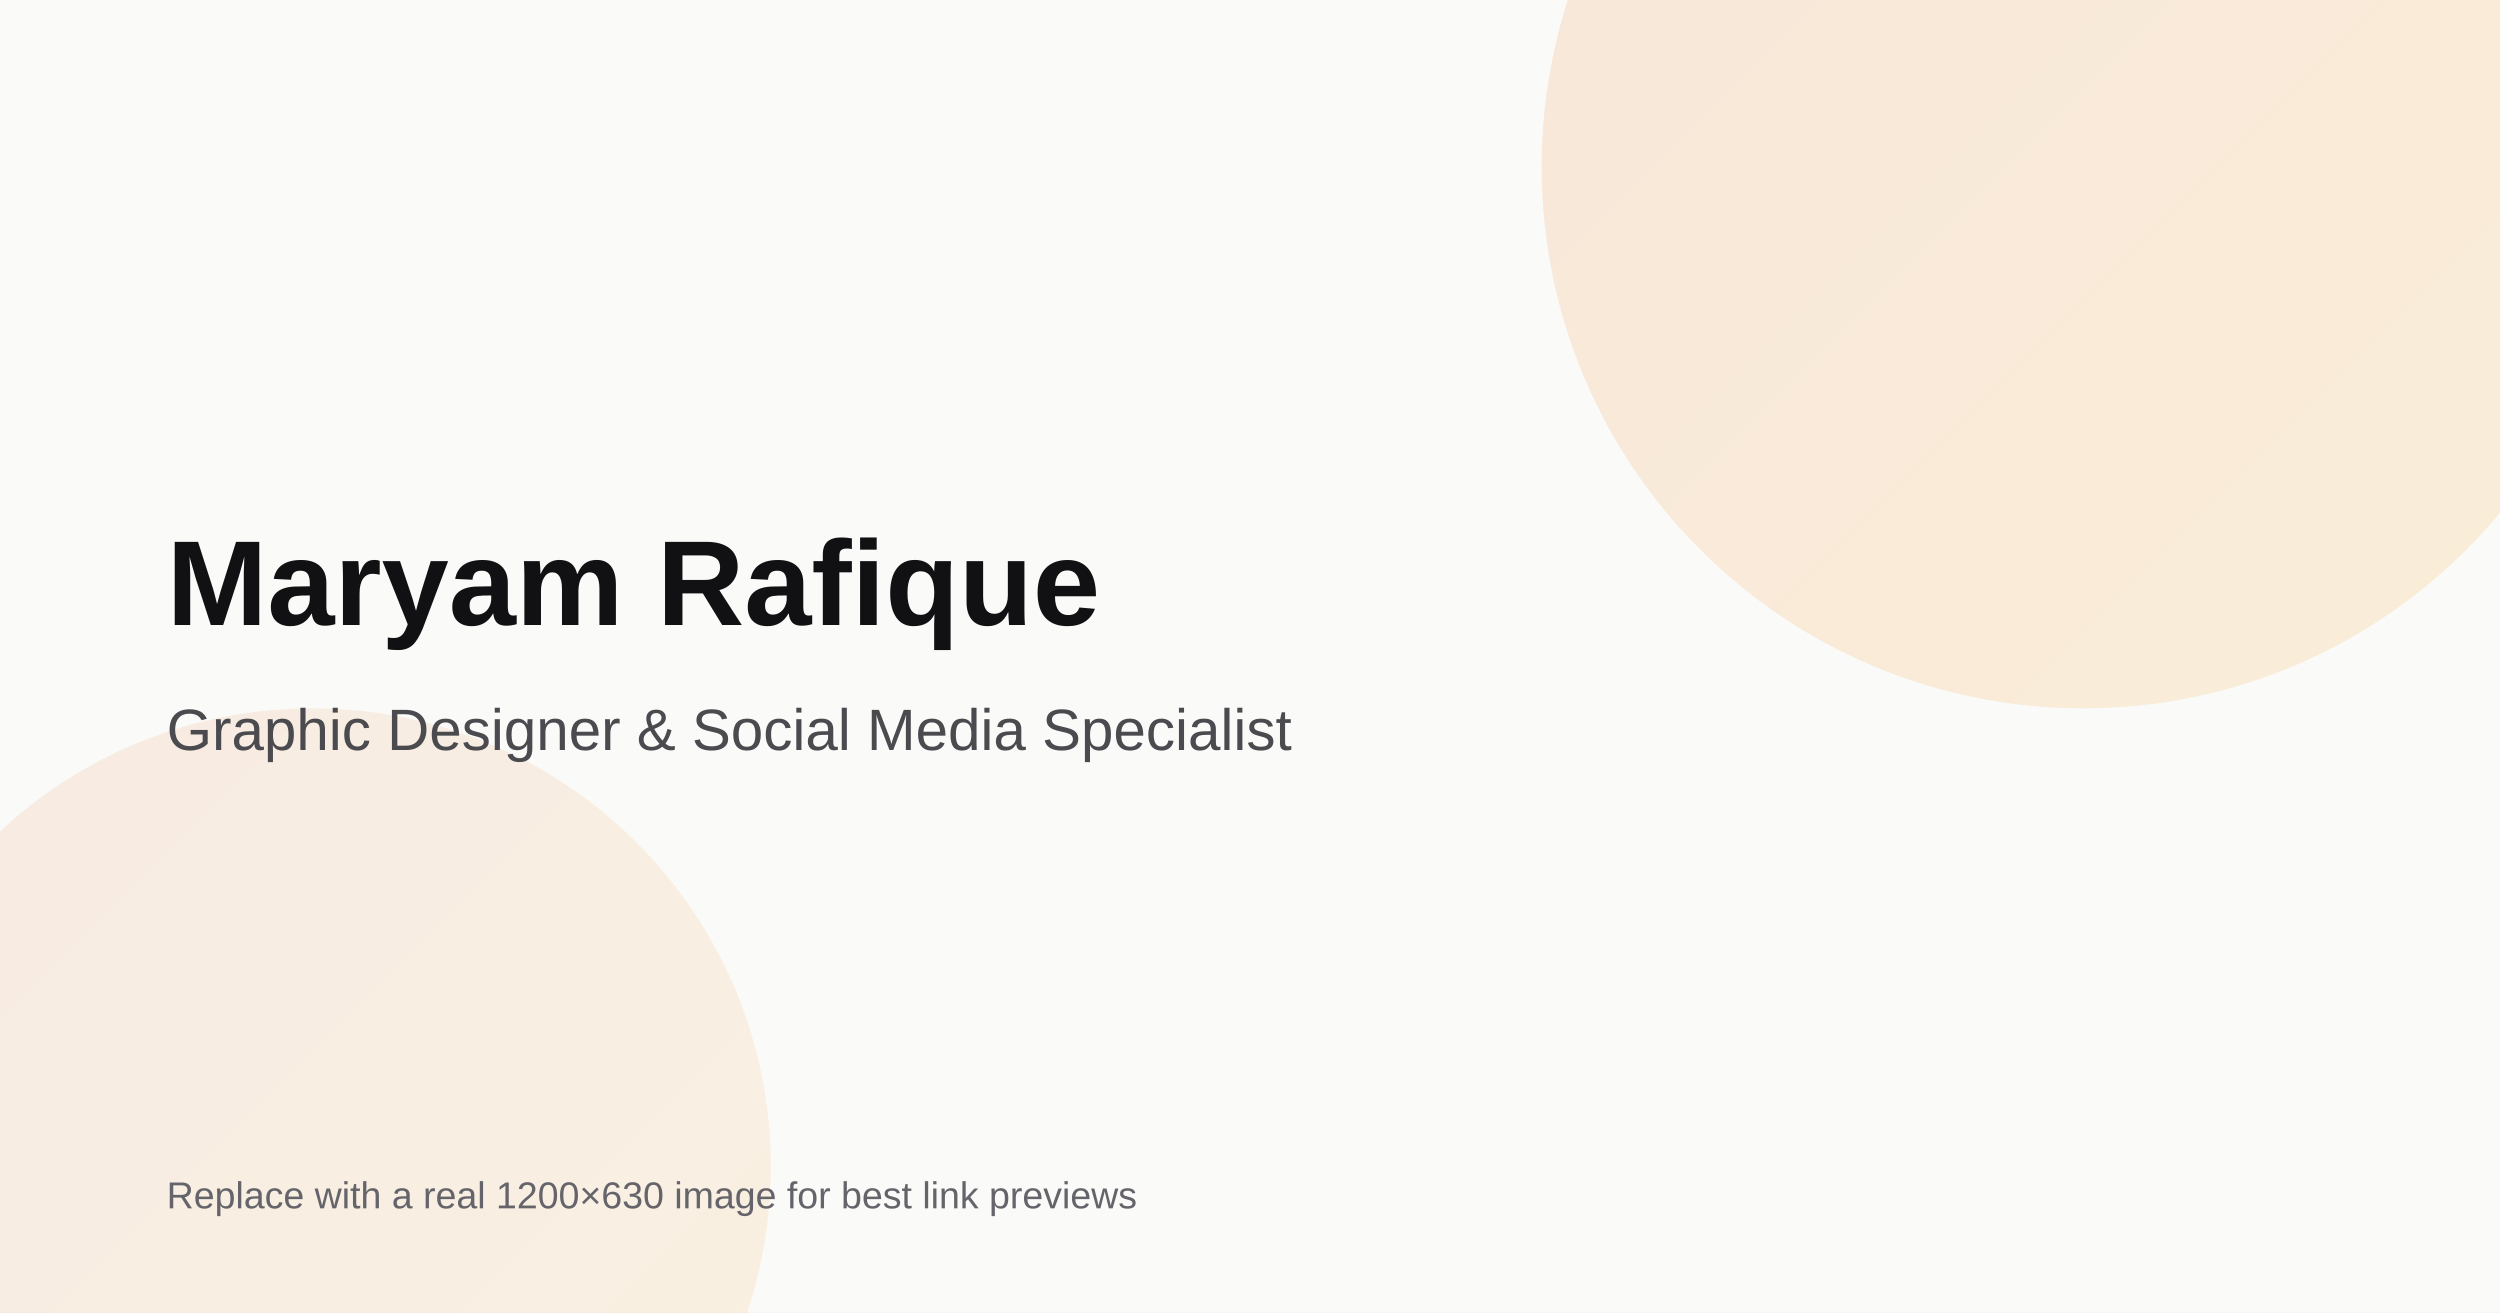
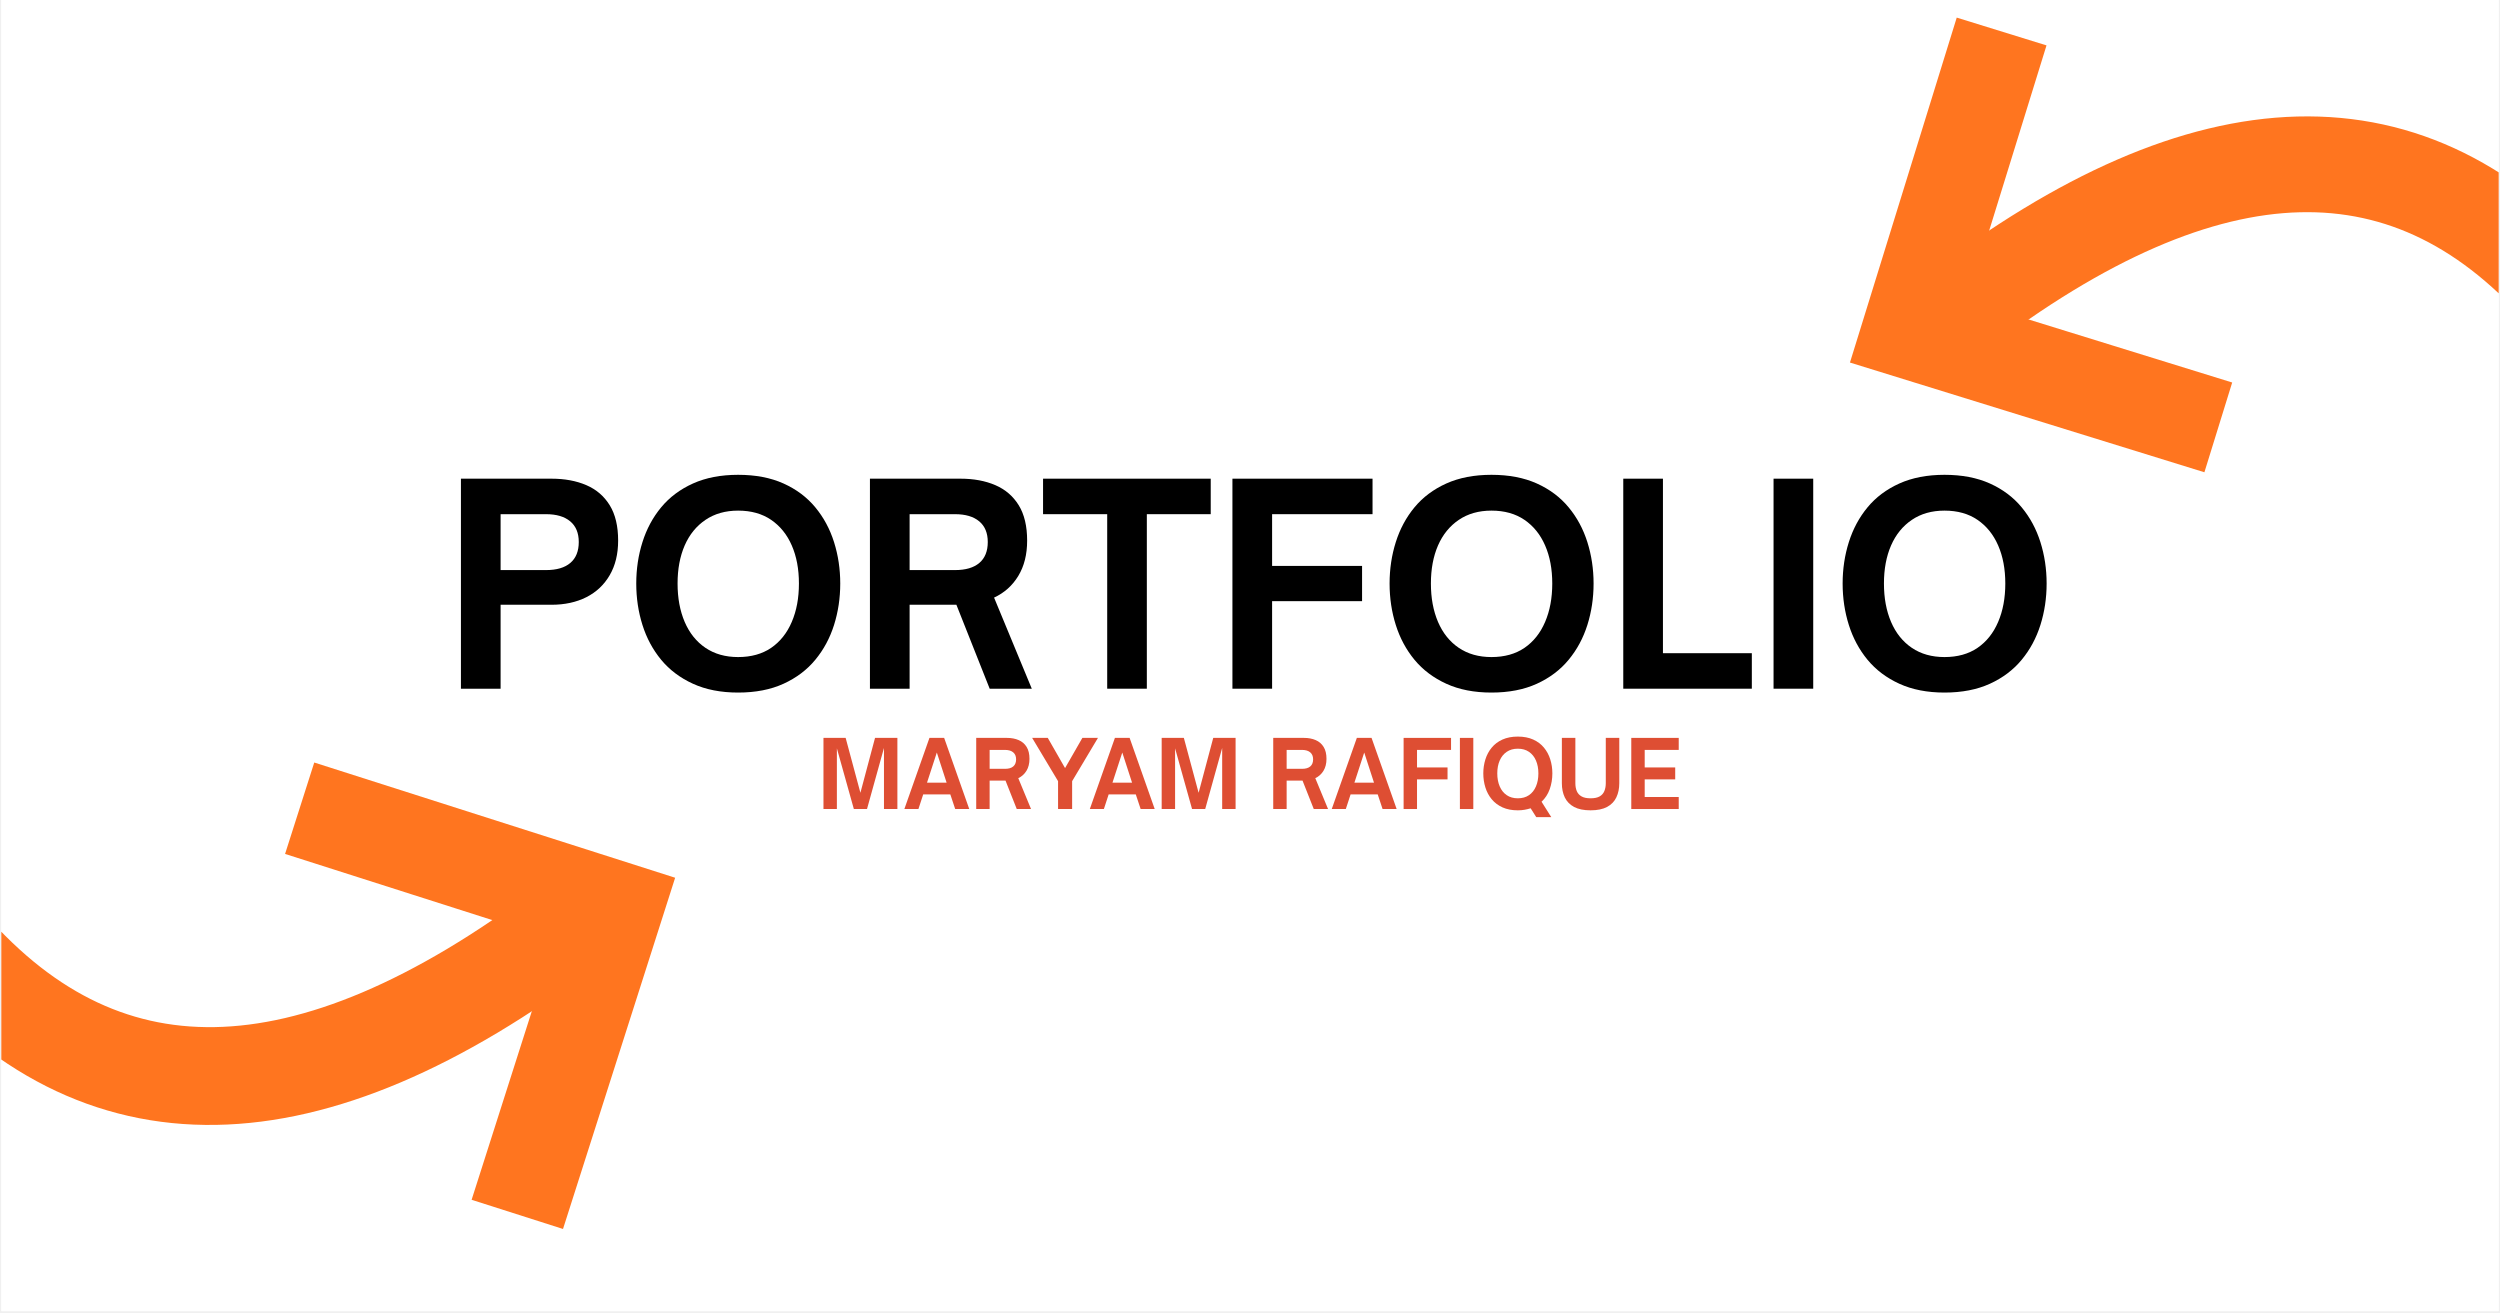
- <svg xmlns="http://www.w3.org/2000/svg" width="1200" height="630" viewBox="0 0 1200 630">
+ <svg xmlns="http://www.w3.org/2000/svg" width="1200" zoomAndPan="magnify" viewBox="0 0 900 472.5" height="630" preserveAspectRatio="xMidYMid meet" version="1.0">
  <defs>
-     <linearGradient id="og" x1="0%" y1="0%" x2="100%" y2="100%">
-       <stop offset="0%" stop-color="#E5681C" />
-       <stop offset="100%" stop-color="#F59E0B" />
-     </linearGradient>
+     <g />
+     <clipPath id="36df557865">
+       <path d="M 0.477 0 L 899.523 0 L 899.523 472 L 0.477 472 Z M 0.477 0 " clip-rule="nonzero" />
+     </clipPath>
+     <clipPath id="7d9c285f1b">
+       <rect x="0" width="585" y="0" height="124" />
+     </clipPath>
+     <clipPath id="418f0a3c5d">
+       <path d="M 0.477 155 L 333 155 L 333 472 L 0.477 472 Z M 0.477 155 " clip-rule="nonzero" />
+     </clipPath>
+     <clipPath id="4e3f1b5586">
+       <path d="M 0.477 0.594 L 332.766 0.594 L 332.766 317 L 0.477 317 Z M 0.477 0.594 " clip-rule="nonzero" />
+     </clipPath>
+     <clipPath id="869f7d77b7">
+       <rect x="0" width="333" y="0" height="317" />
+     </clipPath>
+     <clipPath id="fc59e04231">
+       <path d="M 578 0 L 899.523 0 L 899.523 286 L 578 286 Z M 578 0 " clip-rule="nonzero" />
+     </clipPath>
+     <clipPath id="6ece4e9c99">
+       <path d="M 0.266 0 L 321.523 0 L 321.523 285.059 L 0.266 285.059 Z M 0.266 0 " clip-rule="nonzero" />
+     </clipPath>
+     <clipPath id="04f38cbe75">
+       <rect x="0" width="322" y="0" height="286" />
+     </clipPath>
  </defs>
-   <rect width="1200" height="630" fill="#FAFAF8" />
-   <circle cx="1000" cy="80" r="260" fill="url(#og)" opacity="0.14" />
-   <circle cx="150" cy="560" r="220" fill="url(#og)" opacity="0.1" />
-   <text x="80" y="300" font-family="Arial, sans-serif" font-weight="bold" font-size="58" fill="#111114">Maryam Rafique</text>
-   <text x="80" y="360" font-family="Arial, sans-serif" font-size="28" fill="#4A4A4F">Graphic Designer &amp; Social Media Specialist</text>
-   <text x="80" y="580" font-family="Arial, sans-serif" font-size="18" fill="#64646A">Replace with a real 1200×630 image for best link previews</text>
+   <g clip-path="url(#36df557865)">
+     <path fill="#ffffff" d="M 0.477 0 L 899.523 0 L 899.523 472 L 0.477 472 Z M 0.477 0 " fill-opacity="1" fill-rule="nonzero" />
+     <path fill="#ffffff" d="M 0.477 0 L 899.523 0 L 899.523 472 L 0.477 472 Z M 0.477 0 " fill-opacity="1" fill-rule="nonzero" />
+   </g>
+   <g transform="matrix(1, 0, 0, 1, 158, 150)">
+     <g clip-path="url(#7d9c285f1b)">
+       <g fill="#000000" fill-opacity="1">
+         <g transform="translate(1.200623, 97.93301)">
+           <g>
+             <path d="M 21.016 0 L 6.734 0 L 6.734 -75.609 L 39.344 -75.609 C 44.094 -75.609 48.27 -74.832 51.875 -73.281 C 55.477 -71.727 58.285 -69.316 60.297 -66.047 C 62.316 -62.773 63.328 -58.531 63.328 -53.312 C 63.328 -48.488 62.316 -44.344 60.297 -40.875 C 58.285 -37.406 55.477 -34.758 51.875 -32.938 C 48.27 -31.125 44.094 -30.219 39.344 -30.219 L 21.016 -30.219 Z M 21.016 -62.828 L 21.016 -42.703 L 37.359 -42.703 C 41.191 -42.703 44.113 -43.562 46.125 -45.281 C 48.145 -47 49.156 -49.508 49.156 -52.812 C 49.156 -56.051 48.129 -58.531 46.078 -60.25 C 44.023 -61.969 41.117 -62.828 37.359 -62.828 Z M 21.016 -62.828 " />
+           </g>
+         </g>
+       </g>
+       <g fill="#000000" fill-opacity="1">
+         <g transform="translate(67.19221, 97.93301)">
+           <g>
+             <path d="M 40.531 1.391 C 34.32 1.391 28.906 0.332 24.281 -1.781 C 19.656 -3.895 15.836 -6.77 12.828 -10.406 C 9.828 -14.039 7.582 -18.219 6.094 -22.938 C 4.602 -27.664 3.859 -32.641 3.859 -37.859 C 3.859 -43.078 4.602 -48.047 6.094 -52.766 C 7.582 -57.492 9.828 -61.672 12.828 -65.297 C 15.836 -68.93 19.656 -71.789 24.281 -73.875 C 28.906 -75.957 34.32 -77 40.531 -77 C 46.801 -77 52.25 -75.957 56.875 -73.875 C 61.5 -71.789 65.312 -68.93 68.312 -65.297 C 71.32 -61.672 73.57 -57.492 75.062 -52.766 C 76.551 -48.047 77.297 -43.078 77.297 -37.859 C 77.297 -32.641 76.551 -27.664 75.062 -22.938 C 73.57 -18.219 71.32 -14.039 68.312 -10.406 C 65.312 -6.77 61.5 -3.895 56.875 -1.781 C 52.25 0.332 46.801 1.391 40.531 1.391 Z M 40.531 -11.391 C 45.219 -11.391 49.18 -12.492 52.422 -14.703 C 55.66 -16.922 58.133 -20.031 59.844 -24.031 C 61.562 -28.031 62.422 -32.641 62.422 -37.859 C 62.422 -43.078 61.562 -47.648 59.844 -51.578 C 58.133 -55.504 55.66 -58.57 52.422 -60.781 C 49.18 -63 45.219 -64.109 40.531 -64.109 C 35.969 -64.109 32.051 -63 28.781 -60.781 C 25.508 -58.57 23.016 -55.504 21.297 -51.578 C 19.586 -47.648 18.734 -43.078 18.734 -37.859 C 18.734 -32.641 19.586 -28.031 21.297 -24.031 C 23.016 -20.031 25.508 -16.922 28.781 -14.703 C 32.051 -12.492 35.969 -11.391 40.531 -11.391 Z M 40.531 -11.391 " />
+           </g>
+         </g>
+       </g>
+       <g fill="#000000" fill-opacity="1">
+         <g transform="translate(148.4431, 97.93301)">
+           <g>
+             <path d="M 51.422 -32.797 L 65 0 L 49.844 0 L 37.859 -30.219 L 21.016 -30.219 L 21.016 0 L 6.734 0 L 6.734 -75.609 L 39.344 -75.609 C 44.094 -75.609 48.27 -74.832 51.875 -73.281 C 55.477 -71.727 58.285 -69.316 60.297 -66.047 C 62.316 -62.773 63.328 -58.531 63.328 -53.312 C 63.328 -48.352 62.27 -44.125 60.156 -40.625 C 58.039 -37.125 55.129 -34.516 51.422 -32.797 Z M 37.359 -62.828 L 21.016 -62.828 L 21.016 -42.703 L 37.359 -42.703 C 41.191 -42.703 44.113 -43.562 46.125 -45.281 C 48.145 -47 49.156 -49.508 49.156 -52.812 C 49.156 -56.051 48.129 -58.531 46.078 -60.25 C 44.023 -61.969 41.117 -62.828 37.359 -62.828 Z M 37.359 -62.828 " />
+           </g>
+         </g>
+       </g>
+       <g fill="#000000" fill-opacity="1">
+         <g transform="translate(216.5155, 97.93301)">
+           <g>
+             <path d="M 38.344 0 L 24.078 0 L 24.078 -62.828 L 0.984 -62.828 L 0.984 -75.609 L 61.344 -75.609 L 61.344 -62.828 L 38.344 -62.828 Z M 38.344 0 " />
+           </g>
+         </g>
+       </g>
+       <g fill="#000000" fill-opacity="1">
+         <g transform="translate(278.94, 97.93301)">
+           <g>
+             <path d="M 21.016 0 L 6.734 0 L 6.734 -75.609 L 57.172 -75.609 L 57.172 -62.828 L 21.016 -62.828 L 21.016 -44.203 L 53.406 -44.203 L 53.406 -31.516 L 21.016 -31.516 Z M 21.016 0 " />
+           </g>
+         </g>
+       </g>
+       <g fill="#000000" fill-opacity="1">
+         <g transform="translate(338.3919, 97.93301)">
+           <g>
+             <path d="M 40.531 1.391 C 34.32 1.391 28.906 0.332 24.281 -1.781 C 19.656 -3.895 15.836 -6.77 12.828 -10.406 C 9.828 -14.039 7.582 -18.219 6.094 -22.938 C 4.602 -27.664 3.859 -32.641 3.859 -37.859 C 3.859 -43.078 4.602 -48.047 6.094 -52.766 C 7.582 -57.492 9.828 -61.672 12.828 -65.297 C 15.836 -68.93 19.656 -71.789 24.281 -73.875 C 28.906 -75.957 34.32 -77 40.531 -77 C 46.801 -77 52.25 -75.957 56.875 -73.875 C 61.5 -71.789 65.312 -68.93 68.312 -65.297 C 71.32 -61.672 73.57 -57.492 75.062 -52.766 C 76.551 -48.047 77.297 -43.078 77.297 -37.859 C 77.297 -32.641 76.551 -27.664 75.062 -22.938 C 73.57 -18.219 71.32 -14.039 68.312 -10.406 C 65.312 -6.77 61.5 -3.895 56.875 -1.781 C 52.25 0.332 46.801 1.391 40.531 1.391 Z M 40.531 -11.391 C 45.219 -11.391 49.18 -12.492 52.422 -14.703 C 55.66 -16.922 58.133 -20.031 59.844 -24.031 C 61.562 -28.031 62.422 -32.641 62.422 -37.859 C 62.422 -43.078 61.562 -47.648 59.844 -51.578 C 58.133 -55.504 55.66 -58.57 52.422 -60.781 C 49.18 -63 45.219 -64.109 40.531 -64.109 C 35.969 -64.109 32.051 -63 28.781 -60.781 C 25.508 -58.57 23.016 -55.504 21.297 -51.578 C 19.586 -47.648 18.734 -43.078 18.734 -37.859 C 18.734 -32.641 19.586 -28.031 21.297 -24.031 C 23.016 -20.031 25.508 -16.922 28.781 -14.703 C 32.051 -12.492 35.969 -11.391 40.531 -11.391 Z M 40.531 -11.391 " />
+           </g>
+         </g>
+       </g>
+       <g fill="#000000" fill-opacity="1">
+         <g transform="translate(419.6428, 97.93301)">
+           <g>
+             <path d="M 53.016 0 L 6.734 0 L 6.734 -75.609 L 21.016 -75.609 L 21.016 -12.781 L 53.016 -12.781 Z M 53.016 0 " />
+           </g>
+         </g>
+       </g>
+       <g fill="#000000" fill-opacity="1">
+         <g transform="translate(473.744, 97.93301)">
+           <g>
+             <path d="M 21.016 0 L 6.734 0 L 6.734 -75.609 L 21.016 -75.609 Z M 21.016 0 " />
+           </g>
+         </g>
+       </g>
+       <g fill="#000000" fill-opacity="1">
+         <g transform="translate(501.4882, 97.93301)">
+           <g>
+             <path d="M 40.531 1.391 C 34.32 1.391 28.906 0.332 24.281 -1.781 C 19.656 -3.895 15.836 -6.77 12.828 -10.406 C 9.828 -14.039 7.582 -18.219 6.094 -22.938 C 4.602 -27.664 3.859 -32.641 3.859 -37.859 C 3.859 -43.078 4.602 -48.047 6.094 -52.766 C 7.582 -57.492 9.828 -61.672 12.828 -65.297 C 15.836 -68.93 19.656 -71.789 24.281 -73.875 C 28.906 -75.957 34.32 -77 40.531 -77 C 46.801 -77 52.25 -75.957 56.875 -73.875 C 61.5 -71.789 65.312 -68.93 68.312 -65.297 C 71.32 -61.672 73.57 -57.492 75.062 -52.766 C 76.551 -48.047 77.297 -43.078 77.297 -37.859 C 77.297 -32.641 76.551 -27.664 75.062 -22.938 C 73.57 -18.219 71.32 -14.039 68.312 -10.406 C 65.312 -6.77 61.5 -3.895 56.875 -1.781 C 52.25 0.332 46.801 1.391 40.531 1.391 Z M 40.531 -11.391 C 45.219 -11.391 49.18 -12.492 52.422 -14.703 C 55.66 -16.922 58.133 -20.031 59.844 -24.031 C 61.562 -28.031 62.422 -32.641 62.422 -37.859 C 62.422 -43.078 61.562 -47.648 59.844 -51.578 C 58.133 -55.504 55.66 -58.57 52.422 -60.781 C 49.18 -63 45.219 -64.109 40.531 -64.109 C 35.969 -64.109 32.051 -63 28.781 -60.781 C 25.508 -58.57 23.016 -55.504 21.297 -51.578 C 19.586 -47.648 18.734 -43.078 18.734 -37.859 C 18.734 -32.641 19.586 -28.031 21.297 -24.031 C 23.016 -20.031 25.508 -16.922 28.781 -14.703 C 32.051 -12.492 35.969 -11.391 40.531 -11.391 Z M 40.531 -11.391 " />
+           </g>
+         </g>
+       </g>
+     </g>
+   </g>
+   <g fill="#de4e33" fill-opacity="1">
+     <g transform="translate(294.1678, 291.2491)">
+       <g>
+         <path d="M 7.109 0 L 2.281 0 L 2.281 -25.609 L 10.266 -25.609 L 15.578 -5.844 L 20.844 -25.609 L 28.891 -25.609 L 28.891 0 L 24.062 0 L 24.062 -21.984 L 17.953 0 L 13.219 0 L 7.109 -21.844 Z M 7.109 0 " />
+       </g>
+     </g>
+   </g>
+   <g fill="#de4e33" fill-opacity="1">
+     <g transform="translate(325.3361, 291.2491)">
+       <g>
+         <path d="M 5.297 0 L 0.234 0 L 9.266 -25.609 L 14.562 -25.609 L 23.594 0 L 18.531 0 L 16.781 -5.266 L 7.016 -5.266 Z M 11.922 -20.344 L 8.391 -9.5 L 15.438 -9.5 Z M 11.922 -20.344 " />
+       </g>
+     </g>
+   </g>
+   <g fill="#de4e33" fill-opacity="1">
+     <g transform="translate(349.1569, 291.2491)">
+       <g>
+         <path d="M 17.422 -11.109 L 22.016 0 L 16.875 0 L 12.828 -10.234 L 7.109 -10.234 L 7.109 0 L 2.281 0 L 2.281 -25.609 L 13.328 -25.609 C 14.93 -25.609 16.344 -25.344 17.562 -24.812 C 18.789 -24.289 19.742 -23.473 20.422 -22.359 C 21.109 -21.254 21.453 -19.82 21.453 -18.062 C 21.453 -16.383 21.094 -14.953 20.375 -13.766 C 19.656 -12.578 18.672 -11.691 17.422 -11.109 Z M 12.656 -21.281 L 7.109 -21.281 L 7.109 -14.469 L 12.656 -14.469 C 13.945 -14.469 14.93 -14.754 15.609 -15.328 C 16.297 -15.91 16.641 -16.766 16.641 -17.891 C 16.641 -18.984 16.289 -19.82 15.594 -20.406 C 14.906 -20.988 13.926 -21.281 12.656 -21.281 Z M 12.656 -21.281 " />
+       </g>
+     </g>
+   </g>
+   <g fill="#de4e33" fill-opacity="1">
+     <g transform="translate(371.6691, 291.2491)">
+       <g>
+         <path d="M 14.297 0 L 9.234 0 L 9.234 -10.031 L -0.094 -25.609 L 5.531 -25.609 L 11.75 -14.734 L 17.984 -25.609 L 23.594 -25.609 L 14.297 -10.031 Z M 14.297 0 " />
+       </g>
+     </g>
+   </g>
+   <g fill="#de4e33" fill-opacity="1">
+     <g transform="translate(392.1007, 291.2491)">
+       <g>
+         <path d="M 5.297 0 L 0.234 0 L 9.266 -25.609 L 14.562 -25.609 L 23.594 0 L 18.531 0 L 16.781 -5.266 L 7.016 -5.266 Z M 11.922 -20.344 L 8.391 -9.5 L 15.438 -9.5 Z M 11.922 -20.344 " />
+       </g>
+     </g>
+   </g>
+   <g fill="#de4e33" fill-opacity="1">
+     <g transform="translate(415.9215, 291.2491)">
+       <g>
+         <path d="M 7.109 0 L 2.281 0 L 2.281 -25.609 L 10.266 -25.609 L 15.578 -5.844 L 20.844 -25.609 L 28.891 -25.609 L 28.891 0 L 24.062 0 L 24.062 -21.984 L 17.953 0 L 13.219 0 L 7.109 -21.844 Z M 7.109 0 " />
+       </g>
+     </g>
+   </g>
+   <g fill="#de4e33" fill-opacity="1">
+     <g transform="translate(447.0899, 291.2491)">
+       <g />
+     </g>
+   </g>
+   <g fill="#de4e33" fill-opacity="1">
+     <g transform="translate(456.0814, 291.2491)">
+       <g>
+         <path d="M 17.422 -11.109 L 22.016 0 L 16.875 0 L 12.828 -10.234 L 7.109 -10.234 L 7.109 0 L 2.281 0 L 2.281 -25.609 L 13.328 -25.609 C 14.93 -25.609 16.344 -25.344 17.562 -24.812 C 18.789 -24.289 19.742 -23.473 20.422 -22.359 C 21.109 -21.254 21.453 -19.82 21.453 -18.062 C 21.453 -16.383 21.094 -14.953 20.375 -13.766 C 19.656 -12.578 18.672 -11.691 17.422 -11.109 Z M 12.656 -21.281 L 7.109 -21.281 L 7.109 -14.469 L 12.656 -14.469 C 13.945 -14.469 14.93 -14.754 15.609 -15.328 C 16.297 -15.91 16.641 -16.766 16.641 -17.891 C 16.641 -18.984 16.289 -19.82 15.594 -20.406 C 14.906 -20.988 13.926 -21.281 12.656 -21.281 Z M 12.656 -21.281 " />
+       </g>
+     </g>
+   </g>
+   <g fill="#de4e33" fill-opacity="1">
+     <g transform="translate(479.1976, 291.2491)">
+       <g>
+         <path d="M 5.297 0 L 0.234 0 L 9.266 -25.609 L 14.562 -25.609 L 23.594 0 L 18.531 0 L 16.781 -5.266 L 7.016 -5.266 Z M 11.922 -20.344 L 8.391 -9.5 L 15.438 -9.5 Z M 11.922 -20.344 " />
+       </g>
+     </g>
+   </g>
+   <g fill="#de4e33" fill-opacity="1">
+     <g transform="translate(503.0184, 291.2491)">
+       <g>
+         <path d="M 7.109 0 L 2.281 0 L 2.281 -25.609 L 19.359 -25.609 L 19.359 -21.281 L 7.109 -21.281 L 7.109 -14.969 L 18.094 -14.969 L 18.094 -10.672 L 7.109 -10.672 Z M 7.109 0 " />
+       </g>
+     </g>
+   </g>
+   <g fill="#de4e33" fill-opacity="1">
+     <g transform="translate(523.2828, 291.2491)">
+       <g>
+         <path d="M 7.109 0 L 2.281 0 L 2.281 -25.609 L 7.109 -25.609 Z M 7.109 0 " />
+       </g>
+     </g>
+   </g>
+   <g fill="#de4e33" fill-opacity="1">
+     <g transform="translate(532.6769, 291.2491)">
+       <g>
+         <path d="M 26.172 -12.828 C 26.172 -10.828 25.852 -8.93 25.219 -7.141 C 24.582 -5.359 23.602 -3.852 22.281 -2.625 L 25.781 2.922 L 20.375 2.922 L 18.359 -0.266 C 17.66 -0.047 16.93 0.129 16.172 0.266 C 15.41 0.398 14.598 0.469 13.734 0.469 C 11.629 0.469 9.789 0.113 8.219 -0.594 C 6.656 -1.312 5.363 -2.285 4.344 -3.516 C 3.32 -4.754 2.562 -6.172 2.062 -7.766 C 1.562 -9.367 1.312 -11.055 1.312 -12.828 C 1.312 -14.586 1.562 -16.266 2.062 -17.859 C 2.562 -19.461 3.32 -20.879 4.344 -22.109 C 5.363 -23.348 6.656 -24.316 8.219 -25.016 C 9.789 -25.723 11.629 -26.078 13.734 -26.078 C 15.859 -26.078 17.703 -25.723 19.266 -25.016 C 20.828 -24.316 22.117 -23.348 23.141 -22.109 C 24.16 -20.879 24.922 -19.461 25.422 -17.859 C 25.922 -16.266 26.172 -14.586 26.172 -12.828 Z M 6.344 -12.828 C 6.344 -11.055 6.633 -9.492 7.219 -8.141 C 7.801 -6.785 8.645 -5.734 9.75 -4.984 C 10.852 -4.234 12.18 -3.859 13.734 -3.859 C 15.316 -3.859 16.656 -4.234 17.75 -4.984 C 18.852 -5.734 19.691 -6.785 20.266 -8.141 C 20.848 -9.492 21.141 -11.055 21.141 -12.828 C 21.141 -14.586 20.848 -16.133 20.266 -17.469 C 19.691 -18.801 18.852 -19.844 17.75 -20.594 C 16.656 -21.344 15.316 -21.719 13.734 -21.719 C 12.18 -21.719 10.852 -21.344 9.75 -20.594 C 8.645 -19.844 7.801 -18.801 7.219 -17.469 C 6.633 -16.133 6.344 -14.586 6.344 -12.828 Z M 6.344 -12.828 " />
+       </g>
+     </g>
+   </g>
+   <g fill="#de4e33" fill-opacity="1">
+     <g transform="translate(560.2553, 291.2491)">
+       <g>
+         <path d="M 12.344 0.469 C 9.906 0.469 7.926 0.062 6.406 -0.75 C 4.883 -1.57 3.77 -2.719 3.062 -4.188 C 2.363 -5.664 2.016 -7.367 2.016 -9.297 L 2.016 -25.609 L 6.875 -25.609 L 6.875 -9.297 C 6.875 -8.242 7.039 -7.301 7.375 -6.469 C 7.719 -5.645 8.289 -5.004 9.094 -4.547 C 9.895 -4.086 10.977 -3.859 12.344 -3.859 C 13.738 -3.859 14.832 -4.086 15.625 -4.547 C 16.414 -5.004 16.977 -5.645 17.312 -6.469 C 17.656 -7.301 17.828 -8.242 17.828 -9.297 L 17.828 -25.609 L 22.688 -25.609 L 22.688 -9.297 C 22.688 -7.367 22.332 -5.664 21.625 -4.188 C 20.926 -2.719 19.816 -1.57 18.297 -0.75 C 16.773 0.062 14.789 0.469 12.344 0.469 Z M 12.344 0.469 " />
+       </g>
+     </g>
+   </g>
+   <g fill="#de4e33" fill-opacity="1">
+     <g transform="translate(584.982, 291.2491)">
+       <g>
+         <path d="M 19.359 0 L 2.281 0 L 2.281 -25.609 L 19.359 -25.609 L 19.359 -21.281 L 7.109 -21.281 L 7.109 -14.969 L 18.094 -14.969 L 18.094 -10.672 L 7.109 -10.672 L 7.109 -4.328 L 19.359 -4.328 Z M 19.359 0 " />
+       </g>
+     </g>
+   </g>
+   <g clip-path="url(#418f0a3c5d)">
+     <g transform="matrix(1, 0, 0, 1, 0.000000000000000111, 155)">
+       <g clip-path="url(#869f7d77b7)">
+         <g clip-path="url(#4e3f1b5586)">
+           <path stroke-linecap="butt" transform="matrix(0.632782, 0.202037, -0.202037, 0.632782, 113.1309, 119.5075)" fill="none" stroke-linejoin="miter" d="M 0.002 26.001 L 179.318 25.998 L 179.319 199.815 " stroke="#ff751f" stroke-width="52" stroke-opacity="1" stroke-miterlimit="4" />
+           <path stroke-linecap="butt" transform="matrix(-0.66416, 0.0110951, -0.0110951, -0.66416, 215.6809, 247.6566)" fill="none" stroke-linejoin="miter" d="M 15.57 104.239 C 158.328 0.587 271.57 0.585 355.284 104.239 " stroke="#ff751f" stroke-width="53" stroke-opacity="1" stroke-miterlimit="4" />
+         </g>
+       </g>
+     </g>
+   </g>
+   <g clip-path="url(#fc59e04231)">
+     <g transform="matrix(1, 0, 0, 1, 578, 0)">
+       <g clip-path="url(#04f38cbe75)">
+         <g clip-path="url(#6ece4e9c99)">
+           <path stroke-linecap="butt" transform="matrix(-0.621482, -0.19238, 0.19238, -0.621482, 215.5856, 170.0162)" fill="none" stroke-linejoin="miter" d="M 0.001 25.997 L 179.318 26.002 L 179.318 199.811 " stroke="#ff751f" stroke-width="52" stroke-opacity="1" stroke-miterlimit="4" />
+           <path stroke-linecap="butt" transform="matrix(0.650365, -0.0166281, 0.0166281, 0.650365, 114.0391, 45.40013)" fill="none" stroke-linejoin="miter" d="M 15.57 104.237 C 158.328 0.586 271.569 0.586 355.283 104.238 " stroke="#ff751f" stroke-width="53" stroke-opacity="1" stroke-miterlimit="4" />
+         </g>
+       </g>
+     </g>
+   </g>
</svg>
